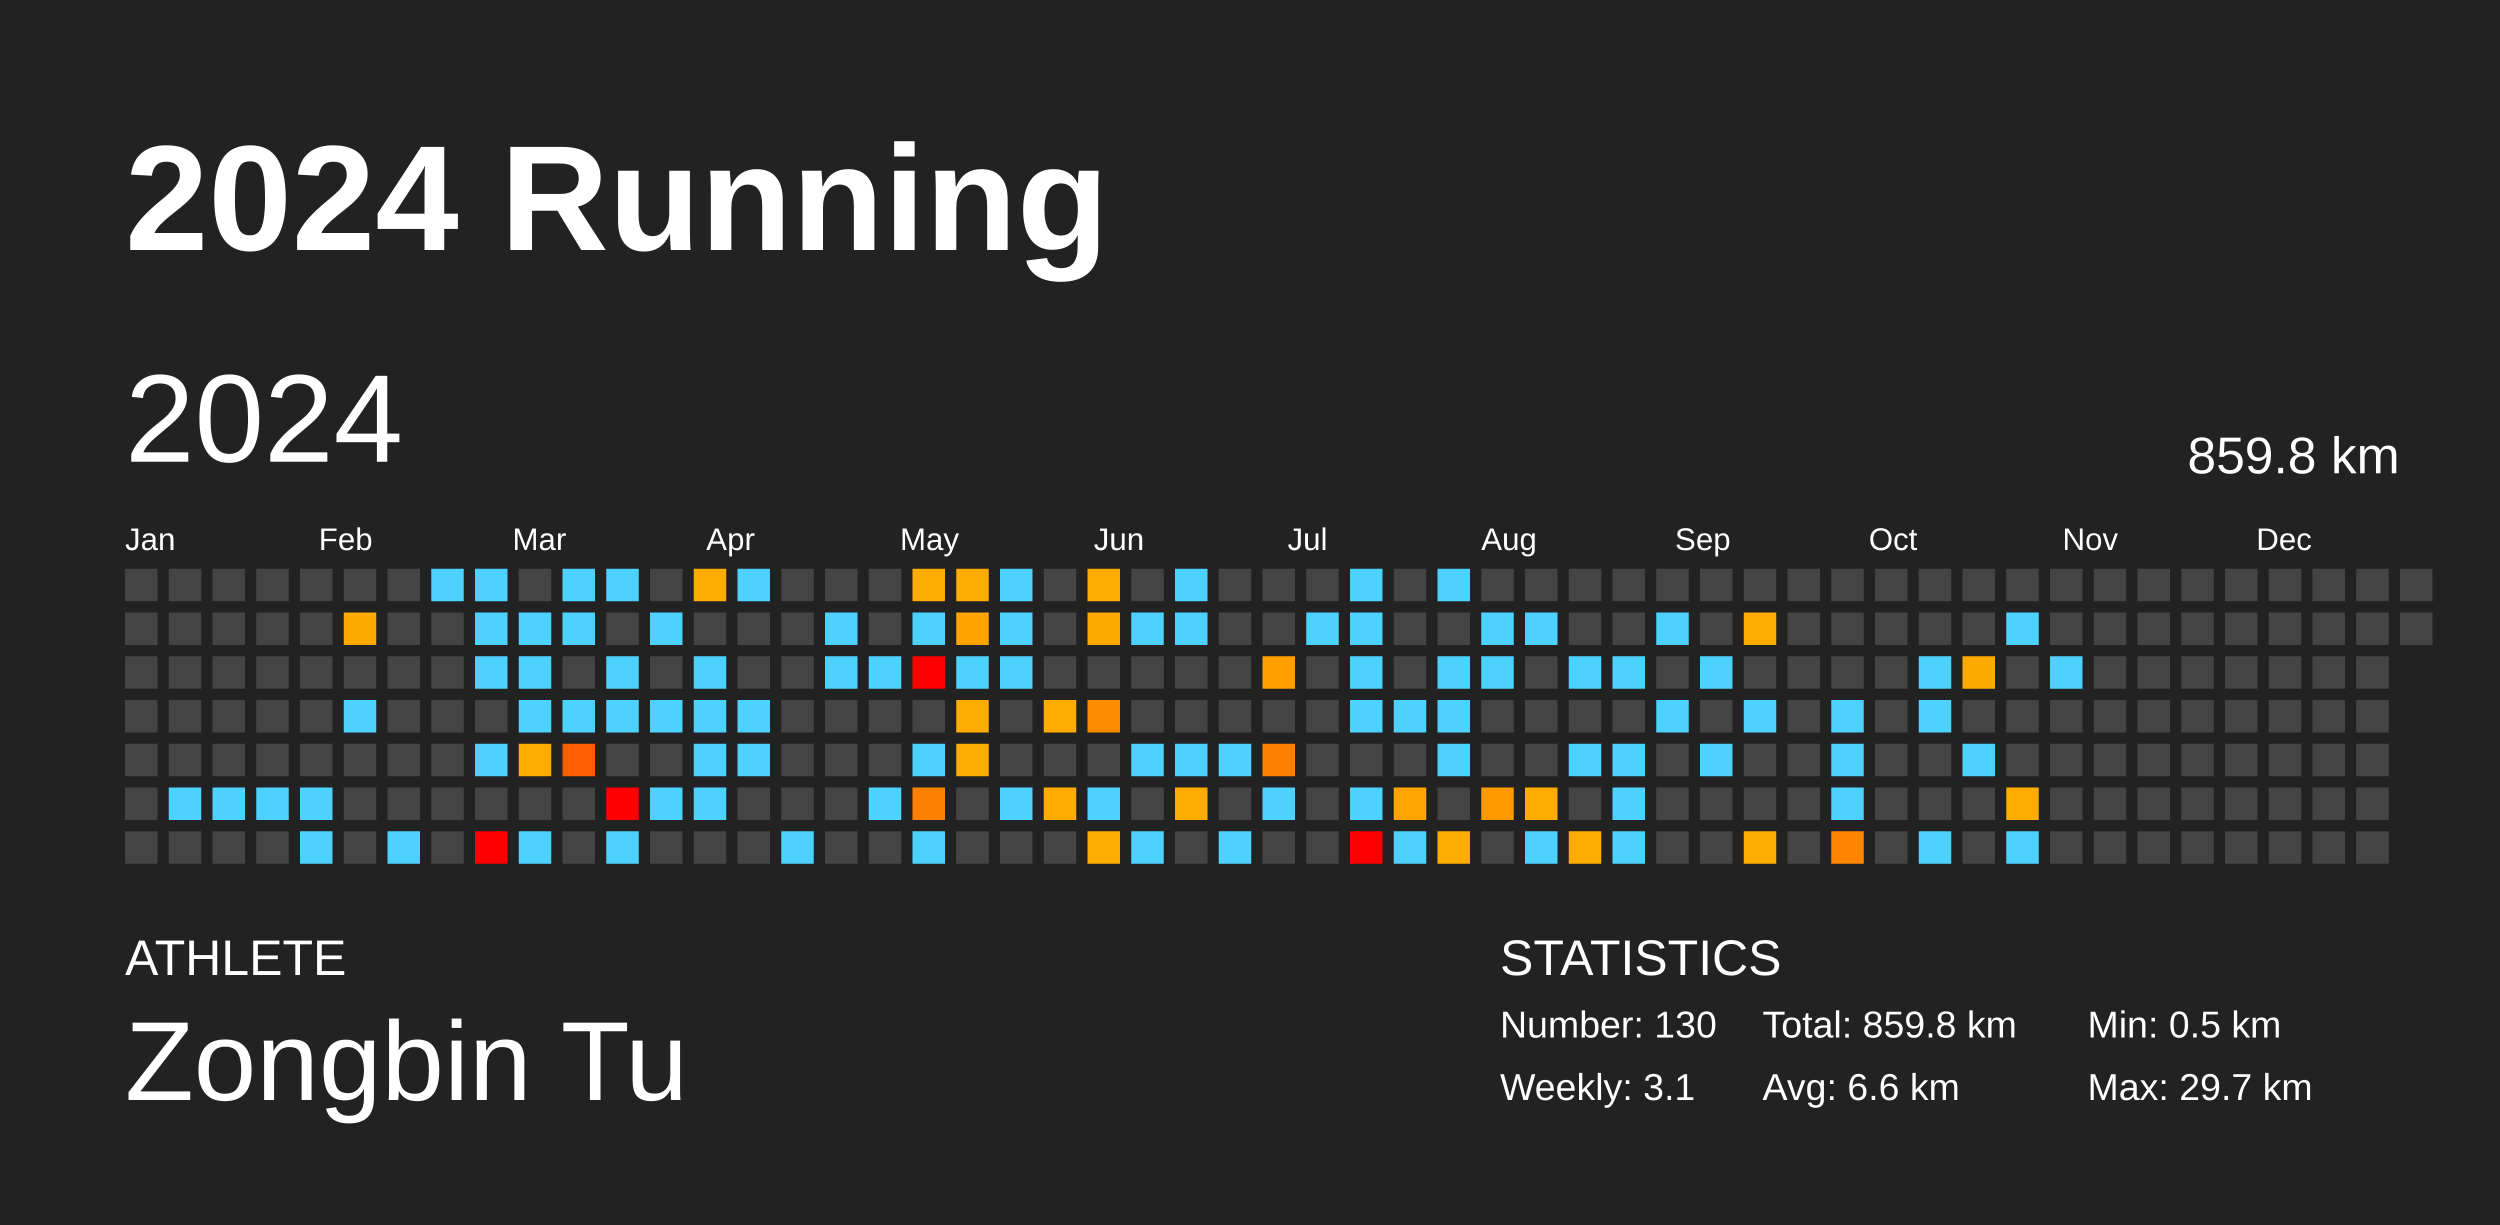
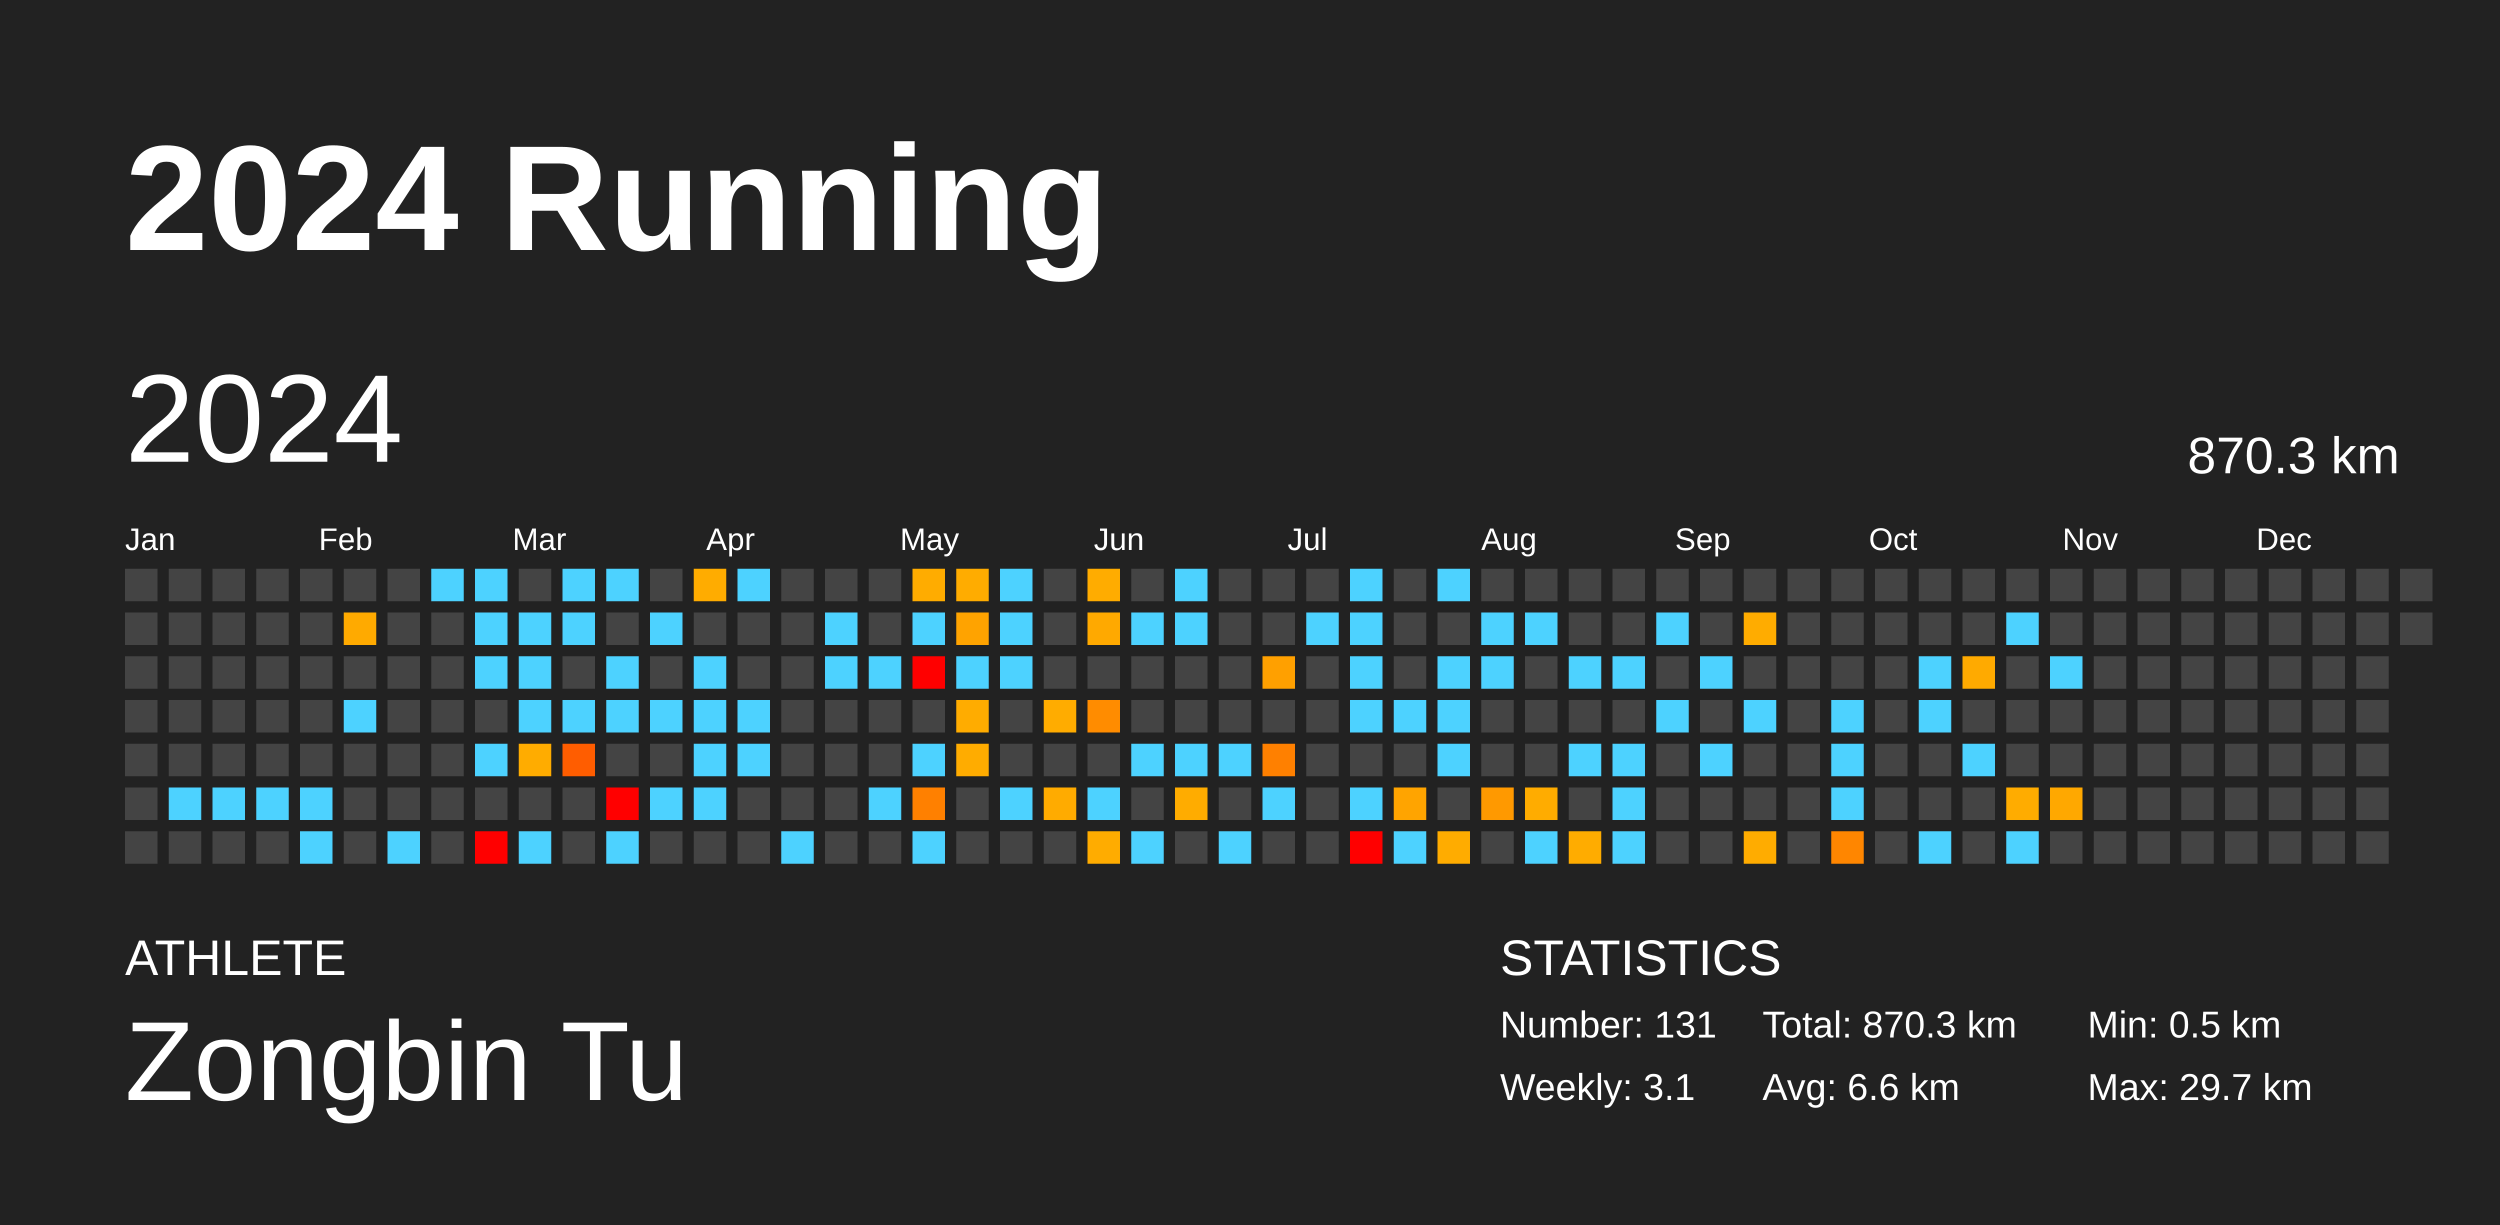
<svg xmlns="http://www.w3.org/2000/svg" baseProfile="full" height="98mm" version="1.1" viewBox="0,0,200,98" width="200mm">
  <defs />
  <rect fill="#222222" height="98" width="200" x="0" y="0" />
  <text fill="#FFFFFF" style="font-size:12px; font-family:Arial; font-weight:bold;" x="10" y="20">2024 Running</text>
  <text fill="#FFFFFF" style="font-size:4px; font-family:Arial" x="10" y="78">ATHLETE</text>
  <text fill="#FFFFFF" style="font-size:9px; font-family:Arial" x="10" y="88">Zongbin Tu</text>
  <text fill="#FFFFFF" style="font-size:4px; font-family:Arial" x="120" y="78">STATISTICS</text>
-   <text fill="#FFFFFF" style="font-size:3px; font-family:Arial" x="120" y="83">Number: 130</text>
+   <text fill="#FFFFFF" style="font-size:3px; font-family:Arial" x="120" y="83">Number: 131</text>
  <text fill="#FFFFFF" style="font-size:3px; font-family:Arial" x="120" y="88">Weekly: 3.1</text>
-   <text fill="#FFFFFF" style="font-size:3px; font-family:Arial" x="141" y="83">Total: 859.8 km</text>
+   <text fill="#FFFFFF" style="font-size:3px; font-family:Arial" x="141" y="83">Total: 870.3 km</text>
  <text fill="#FFFFFF" style="font-size:3px; font-family:Arial" x="141" y="88">Avg: 6.6 km</text>
  <text fill="#FFFFFF" style="font-size:3px; font-family:Arial" x="167" y="83">Min: 0.5 km</text>
  <text fill="#FFFFFF" style="font-size:3px; font-family:Arial" x="167" y="88">Max: 29.7 km</text>
  <text dominant-baseline="hanging" fill="#FFFFFF" style="font-size:10.0px; font-family:Arial;" x="10" y="30">2024</text>
-   <text dominant-baseline="hanging" fill="#FFFFFF" style="font-size:4.125px; font-family:Arial;" x="175" y="35">859.8 km</text>
+   <text dominant-baseline="hanging" fill="#FFFFFF" style="font-size:4.125px; font-family:Arial;" x="175" y="35">870.3 km</text>
  <text fill="#FFFFFF" style="font-size:2.5px; font-family:Arial" x="10.0" y="44">Jan</text>
  <text fill="#FFFFFF" style="font-size:2.5px; font-family:Arial" x="25.5" y="44">Feb</text>
  <text fill="#FFFFFF" style="font-size:2.5px; font-family:Arial" x="41.0" y="44">Mar</text>
  <text fill="#FFFFFF" style="font-size:2.5px; font-family:Arial" x="56.5" y="44">Apr</text>
  <text fill="#FFFFFF" style="font-size:2.5px; font-family:Arial" x="72.0" y="44">May</text>
  <text fill="#FFFFFF" style="font-size:2.5px; font-family:Arial" x="87.5" y="44">Jun</text>
  <text fill="#FFFFFF" style="font-size:2.5px; font-family:Arial" x="103.0" y="44">Jul</text>
  <text fill="#FFFFFF" style="font-size:2.5px; font-family:Arial" x="118.5" y="44">Aug</text>
  <text fill="#FFFFFF" style="font-size:2.5px; font-family:Arial" x="134.0" y="44">Sep</text>
  <text fill="#FFFFFF" style="font-size:2.5px; font-family:Arial" x="149.5" y="44">Oct</text>
  <text fill="#FFFFFF" style="font-size:2.5px; font-family:Arial" x="165.0" y="44">Nov</text>
  <text fill="#FFFFFF" style="font-size:2.5px; font-family:Arial" x="180.5" y="44">Dec</text>
  <rect fill="#444444" height="2.6" width="2.6" x="10.0" y="45.5" />
  <rect fill="#444444" height="2.6" width="2.6" x="10.0" y="49.0" />
  <rect fill="#444444" height="2.6" width="2.6" x="10.0" y="52.5" />
  <rect fill="#444444" height="2.6" width="2.6" x="10.0" y="56.0" />
  <rect fill="#444444" height="2.6" width="2.6" x="10.0" y="59.5" />
  <rect fill="#444444" height="2.6" width="2.6" x="10.0" y="63.0" />
  <rect fill="#444444" height="2.6" width="2.6" x="10.0" y="66.5" />
  <rect fill="#444444" height="2.6" width="2.6" x="13.5" y="45.5" />
  <rect fill="#444444" height="2.6" width="2.6" x="13.5" y="49.0" />
  <rect fill="#444444" height="2.6" width="2.6" x="13.5" y="52.5" />
  <rect fill="#444444" height="2.6" width="2.6" x="13.5" y="56.0" />
  <rect fill="#444444" height="2.6" width="2.6" x="13.5" y="59.5" />
  <rect fill="#4dd2ff" height="2.6" width="2.6" x="13.5" y="63.0" />
  <rect fill="#444444" height="2.6" width="2.6" x="13.5" y="66.5" />
  <rect fill="#444444" height="2.6" width="2.6" x="17.0" y="45.5" />
  <rect fill="#444444" height="2.6" width="2.6" x="17.0" y="49.0" />
  <rect fill="#444444" height="2.6" width="2.6" x="17.0" y="52.5" />
  <rect fill="#444444" height="2.6" width="2.6" x="17.0" y="56.0" />
  <rect fill="#444444" height="2.6" width="2.6" x="17.0" y="59.5" />
  <rect fill="#4dd2ff" height="2.6" width="2.6" x="17.0" y="63.0" />
  <rect fill="#444444" height="2.6" width="2.6" x="17.0" y="66.5" />
  <rect fill="#444444" height="2.6" width="2.6" x="20.5" y="45.5" />
  <rect fill="#444444" height="2.6" width="2.6" x="20.5" y="49.0" />
  <rect fill="#444444" height="2.6" width="2.6" x="20.5" y="52.5" />
  <rect fill="#444444" height="2.6" width="2.6" x="20.5" y="56.0" />
  <rect fill="#444444" height="2.6" width="2.6" x="20.5" y="59.5" />
  <rect fill="#4dd2ff" height="2.6" width="2.6" x="20.5" y="63.0" />
  <rect fill="#444444" height="2.6" width="2.6" x="20.5" y="66.5" />
  <rect fill="#444444" height="2.6" width="2.6" x="24.0" y="45.5" />
  <rect fill="#444444" height="2.6" width="2.6" x="24.0" y="49.0" />
  <rect fill="#444444" height="2.6" width="2.6" x="24.0" y="52.5" />
  <rect fill="#444444" height="2.6" width="2.6" x="24.0" y="56.0" />
  <rect fill="#444444" height="2.6" width="2.6" x="24.0" y="59.5" />
  <rect fill="#4dd2ff" height="2.6" width="2.6" x="24.0" y="63.0" />
  <rect fill="#4dd2ff" height="2.6" width="2.6" x="24.0" y="66.5" />
  <rect fill="#444444" height="2.6" width="2.6" x="27.5" y="45.5" />
  <rect fill="#ffaa00" height="2.6" width="2.6" x="27.5" y="49.0" />
  <rect fill="#444444" height="2.6" width="2.6" x="27.5" y="52.5" />
  <rect fill="#4dd2ff" height="2.6" width="2.6" x="27.5" y="56.0" />
  <rect fill="#444444" height="2.6" width="2.6" x="27.5" y="59.5" />
  <rect fill="#444444" height="2.6" width="2.6" x="27.5" y="63.0" />
  <rect fill="#444444" height="2.6" width="2.6" x="27.5" y="66.5" />
  <rect fill="#444444" height="2.6" width="2.6" x="31.0" y="45.5" />
  <rect fill="#444444" height="2.6" width="2.6" x="31.0" y="49.0" />
  <rect fill="#444444" height="2.6" width="2.6" x="31.0" y="52.5" />
  <rect fill="#444444" height="2.6" width="2.6" x="31.0" y="56.0" />
  <rect fill="#444444" height="2.6" width="2.6" x="31.0" y="59.5" />
  <rect fill="#444444" height="2.6" width="2.6" x="31.0" y="63.0" />
  <rect fill="#4dd2ff" height="2.6" width="2.6" x="31.0" y="66.5" />
  <rect fill="#4dd2ff" height="2.6" width="2.6" x="34.5" y="45.5" />
  <rect fill="#444444" height="2.6" width="2.6" x="34.5" y="49.0" />
  <rect fill="#444444" height="2.6" width="2.6" x="34.5" y="52.5" />
  <rect fill="#444444" height="2.6" width="2.6" x="34.5" y="56.0" />
  <rect fill="#444444" height="2.6" width="2.6" x="34.5" y="59.5" />
  <rect fill="#444444" height="2.6" width="2.6" x="34.5" y="63.0" />
  <rect fill="#444444" height="2.6" width="2.6" x="34.5" y="66.5" />
  <rect fill="#4dd2ff" height="2.6" width="2.6" x="38.0" y="45.5" />
  <rect fill="#4dd2ff" height="2.6" width="2.6" x="38.0" y="49.0" />
  <rect fill="#4dd2ff" height="2.6" width="2.6" x="38.0" y="52.5" />
  <rect fill="#444444" height="2.6" width="2.6" x="38.0" y="56.0" />
  <rect fill="#4dd2ff" height="2.6" width="2.6" x="38.0" y="59.5" />
  <rect fill="#444444" height="2.6" width="2.6" x="38.0" y="63.0" />
  <rect fill="red" height="2.6" width="2.6" x="38.0" y="66.5" />
  <rect fill="#444444" height="2.6" width="2.6" x="41.5" y="45.5" />
  <rect fill="#4dd2ff" height="2.6" width="2.6" x="41.5" y="49.0" />
  <rect fill="#4dd2ff" height="2.6" width="2.6" x="41.5" y="52.5" />
  <rect fill="#4dd2ff" height="2.6" width="2.6" x="41.5" y="56.0" />
  <rect fill="#ffac00" height="2.6" width="2.6" x="41.5" y="59.5" />
  <rect fill="#444444" height="2.6" width="2.6" x="41.5" y="63.0" />
  <rect fill="#4dd2ff" height="2.6" width="2.6" x="41.5" y="66.5" />
  <rect fill="#4dd2ff" height="2.6" width="2.6" x="45.0" y="45.5" />
  <rect fill="#4dd2ff" height="2.6" width="2.6" x="45.0" y="49.0" />
  <rect fill="#444444" height="2.6" width="2.6" x="45.0" y="52.5" />
  <rect fill="#4dd2ff" height="2.6" width="2.6" x="45.0" y="56.0" />
  <rect fill="#ff5d00" height="2.6" width="2.6" x="45.0" y="59.5" />
  <rect fill="#444444" height="2.6" width="2.6" x="45.0" y="63.0" />
  <rect fill="#444444" height="2.6" width="2.6" x="45.0" y="66.5" />
  <rect fill="#4dd2ff" height="2.6" width="2.6" x="48.5" y="45.5" />
  <rect fill="#444444" height="2.6" width="2.6" x="48.5" y="49.0" />
  <rect fill="#4dd2ff" height="2.6" width="2.6" x="48.5" y="52.5" />
  <rect fill="#4dd2ff" height="2.6" width="2.6" x="48.5" y="56.0" />
  <rect fill="#444444" height="2.6" width="2.6" x="48.5" y="59.5" />
  <rect fill="red" height="2.6" width="2.6" x="48.5" y="63.0" />
  <rect fill="#4dd2ff" height="2.6" width="2.6" x="48.5" y="66.5" />
  <rect fill="#444444" height="2.6" width="2.6" x="52.0" y="45.5" />
  <rect fill="#4dd2ff" height="2.6" width="2.6" x="52.0" y="49.0" />
  <rect fill="#444444" height="2.6" width="2.6" x="52.0" y="52.5" />
  <rect fill="#4dd2ff" height="2.6" width="2.6" x="52.0" y="56.0" />
  <rect fill="#444444" height="2.6" width="2.6" x="52.0" y="59.5" />
  <rect fill="#4dd2ff" height="2.6" width="2.6" x="52.0" y="63.0" />
  <rect fill="#444444" height="2.6" width="2.6" x="52.0" y="66.5" />
  <rect fill="#ffac00" height="2.6" width="2.6" x="55.5" y="45.5" />
  <rect fill="#444444" height="2.6" width="2.6" x="55.5" y="49.0" />
  <rect fill="#4dd2ff" height="2.6" width="2.6" x="55.5" y="52.5" />
  <rect fill="#4dd2ff" height="2.6" width="2.6" x="55.5" y="56.0" />
  <rect fill="#4dd2ff" height="2.6" width="2.6" x="55.5" y="59.5" />
  <rect fill="#4dd2ff" height="2.6" width="2.6" x="55.5" y="63.0" />
  <rect fill="#444444" height="2.6" width="2.6" x="55.5" y="66.5" />
  <rect fill="#4dd2ff" height="2.6" width="2.6" x="59.0" y="45.5" />
  <rect fill="#444444" height="2.6" width="2.6" x="59.0" y="49.0" />
  <rect fill="#444444" height="2.6" width="2.6" x="59.0" y="52.5" />
  <rect fill="#4dd2ff" height="2.6" width="2.6" x="59.0" y="56.0" />
  <rect fill="#4dd2ff" height="2.6" width="2.6" x="59.0" y="59.5" />
  <rect fill="#444444" height="2.6" width="2.6" x="59.0" y="63.0" />
  <rect fill="#444444" height="2.6" width="2.6" x="59.0" y="66.5" />
  <rect fill="#444444" height="2.6" width="2.6" x="62.5" y="45.5" />
  <rect fill="#444444" height="2.6" width="2.6" x="62.5" y="49.0" />
  <rect fill="#444444" height="2.6" width="2.6" x="62.5" y="52.5" />
  <rect fill="#444444" height="2.6" width="2.6" x="62.5" y="56.0" />
  <rect fill="#444444" height="2.6" width="2.6" x="62.5" y="59.5" />
  <rect fill="#444444" height="2.6" width="2.6" x="62.5" y="63.0" />
  <rect fill="#4dd2ff" height="2.6" width="2.6" x="62.5" y="66.5" />
  <rect fill="#444444" height="2.6" width="2.6" x="66.0" y="45.5" />
  <rect fill="#4dd2ff" height="2.6" width="2.6" x="66.0" y="49.0" />
  <rect fill="#4dd2ff" height="2.6" width="2.6" x="66.0" y="52.5" />
  <rect fill="#444444" height="2.6" width="2.6" x="66.0" y="56.0" />
  <rect fill="#444444" height="2.6" width="2.6" x="66.0" y="59.5" />
  <rect fill="#444444" height="2.6" width="2.6" x="66.0" y="63.0" />
  <rect fill="#444444" height="2.6" width="2.6" x="66.0" y="66.5" />
  <rect fill="#444444" height="2.6" width="2.6" x="69.5" y="45.5" />
  <rect fill="#444444" height="2.6" width="2.6" x="69.5" y="49.0" />
  <rect fill="#4dd2ff" height="2.6" width="2.6" x="69.5" y="52.5" />
  <rect fill="#444444" height="2.6" width="2.6" x="69.5" y="56.0" />
  <rect fill="#444444" height="2.6" width="2.6" x="69.5" y="59.5" />
  <rect fill="#4dd2ff" height="2.6" width="2.6" x="69.5" y="63.0" />
  <rect fill="#444444" height="2.6" width="2.6" x="69.5" y="66.5" />
  <rect fill="#ffac00" height="2.6" width="2.6" x="73.0" y="45.5" />
  <rect fill="#4dd2ff" height="2.6" width="2.6" x="73.0" y="49.0" />
  <rect fill="red" height="2.6" width="2.6" x="73.0" y="52.5" />
  <rect fill="#444444" height="2.6" width="2.6" x="73.0" y="56.0" />
  <rect fill="#4dd2ff" height="2.6" width="2.6" x="73.0" y="59.5" />
  <rect fill="#ff8000" height="2.6" width="2.6" x="73.0" y="63.0" />
  <rect fill="#4dd2ff" height="2.6" width="2.6" x="73.0" y="66.5" />
  <rect fill="#ffac00" height="2.6" width="2.6" x="76.5" y="45.5" />
  <rect fill="#ffa300" height="2.6" width="2.6" x="76.5" y="49.0" />
  <rect fill="#4dd2ff" height="2.6" width="2.6" x="76.5" y="52.5" />
  <rect fill="#ffac00" height="2.6" width="2.6" x="76.5" y="56.0" />
  <rect fill="#ffac00" height="2.6" width="2.6" x="76.5" y="59.5" />
  <rect fill="#444444" height="2.6" width="2.6" x="76.5" y="63.0" />
  <rect fill="#444444" height="2.6" width="2.6" x="76.5" y="66.5" />
  <rect fill="#4dd2ff" height="2.6" width="2.6" x="80.0" y="45.5" />
  <rect fill="#4dd2ff" height="2.6" width="2.6" x="80.0" y="49.0" />
  <rect fill="#4dd2ff" height="2.6" width="2.6" x="80.0" y="52.5" />
  <rect fill="#444444" height="2.6" width="2.6" x="80.0" y="56.0" />
  <rect fill="#444444" height="2.6" width="2.6" x="80.0" y="59.5" />
  <rect fill="#4dd2ff" height="2.6" width="2.6" x="80.0" y="63.0" />
  <rect fill="#444444" height="2.6" width="2.6" x="80.0" y="66.5" />
  <rect fill="#444444" height="2.6" width="2.6" x="83.5" y="45.5" />
  <rect fill="#444444" height="2.6" width="2.6" x="83.5" y="49.0" />
  <rect fill="#444444" height="2.6" width="2.6" x="83.5" y="52.5" />
  <rect fill="#ffac00" height="2.6" width="2.6" x="83.5" y="56.0" />
  <rect fill="#444444" height="2.6" width="2.6" x="83.5" y="59.5" />
  <rect fill="#ffab00" height="2.6" width="2.6" x="83.5" y="63.0" />
  <rect fill="#444444" height="2.6" width="2.6" x="83.5" y="66.5" />
  <rect fill="#ffac00" height="2.6" width="2.6" x="87.0" y="45.5" />
  <rect fill="#ffa900" height="2.6" width="2.6" x="87.0" y="49.0" />
  <rect fill="#444444" height="2.6" width="2.6" x="87.0" y="52.5" />
  <rect fill="#ff8c00" height="2.6" width="2.6" x="87.0" y="56.0" />
  <rect fill="#444444" height="2.6" width="2.6" x="87.0" y="59.5" />
  <rect fill="#4dd2ff" height="2.6" width="2.6" x="87.0" y="63.0" />
  <rect fill="#ffac00" height="2.6" width="2.6" x="87.0" y="66.5" />
  <rect fill="#444444" height="2.6" width="2.6" x="90.5" y="45.5" />
  <rect fill="#4dd2ff" height="2.6" width="2.6" x="90.5" y="49.0" />
  <rect fill="#444444" height="2.6" width="2.6" x="90.5" y="52.5" />
  <rect fill="#444444" height="2.6" width="2.6" x="90.5" y="56.0" />
  <rect fill="#4dd2ff" height="2.6" width="2.6" x="90.5" y="59.5" />
  <rect fill="#444444" height="2.6" width="2.6" x="90.5" y="63.0" />
  <rect fill="#4dd2ff" height="2.6" width="2.6" x="90.5" y="66.5" />
  <rect fill="#4dd2ff" height="2.6" width="2.6" x="94.0" y="45.5" />
  <rect fill="#4dd2ff" height="2.6" width="2.6" x="94.0" y="49.0" />
  <rect fill="#444444" height="2.6" width="2.6" x="94.0" y="52.5" />
  <rect fill="#444444" height="2.6" width="2.6" x="94.0" y="56.0" />
  <rect fill="#4dd2ff" height="2.6" width="2.6" x="94.0" y="59.5" />
  <rect fill="#ffac00" height="2.6" width="2.6" x="94.0" y="63.0" />
  <rect fill="#444444" height="2.6" width="2.6" x="94.0" y="66.5" />
  <rect fill="#444444" height="2.6" width="2.6" x="97.5" y="45.5" />
  <rect fill="#444444" height="2.6" width="2.6" x="97.5" y="49.0" />
  <rect fill="#444444" height="2.6" width="2.6" x="97.5" y="52.5" />
  <rect fill="#444444" height="2.6" width="2.6" x="97.5" y="56.0" />
  <rect fill="#4dd2ff" height="2.6" width="2.6" x="97.5" y="59.5" />
  <rect fill="#444444" height="2.6" width="2.6" x="97.5" y="63.0" />
  <rect fill="#4dd2ff" height="2.6" width="2.6" x="97.5" y="66.5" />
  <rect fill="#444444" height="2.6" width="2.6" x="101.0" y="45.5" />
  <rect fill="#444444" height="2.6" width="2.6" x="101.0" y="49.0" />
  <rect fill="#ffa000" height="2.6" width="2.6" x="101.0" y="52.5" />
  <rect fill="#444444" height="2.6" width="2.6" x="101.0" y="56.0" />
  <rect fill="#ff8000" height="2.6" width="2.6" x="101.0" y="59.5" />
  <rect fill="#4dd2ff" height="2.6" width="2.6" x="101.0" y="63.0" />
  <rect fill="#444444" height="2.6" width="2.6" x="101.0" y="66.5" />
  <rect fill="#444444" height="2.6" width="2.6" x="104.5" y="45.5" />
  <rect fill="#4dd2ff" height="2.6" width="2.6" x="104.5" y="49.0" />
  <rect fill="#444444" height="2.6" width="2.6" x="104.5" y="52.5" />
  <rect fill="#444444" height="2.6" width="2.6" x="104.5" y="56.0" />
  <rect fill="#444444" height="2.6" width="2.6" x="104.5" y="59.5" />
  <rect fill="#444444" height="2.6" width="2.6" x="104.5" y="63.0" />
  <rect fill="#444444" height="2.6" width="2.6" x="104.5" y="66.5" />
  <rect fill="#4dd2ff" height="2.6" width="2.6" x="108.0" y="45.5" />
  <rect fill="#4dd2ff" height="2.6" width="2.6" x="108.0" y="49.0" />
  <rect fill="#4dd2ff" height="2.6" width="2.6" x="108.0" y="52.5" />
  <rect fill="#4dd2ff" height="2.6" width="2.6" x="108.0" y="56.0" />
  <rect fill="#444444" height="2.6" width="2.6" x="108.0" y="59.5" />
  <rect fill="#4dd2ff" height="2.6" width="2.6" x="108.0" y="63.0" />
  <rect fill="red" height="2.6" width="2.6" x="108.0" y="66.5" />
  <rect fill="#444444" height="2.6" width="2.6" x="111.5" y="45.5" />
  <rect fill="#444444" height="2.6" width="2.6" x="111.5" y="49.0" />
  <rect fill="#444444" height="2.6" width="2.6" x="111.5" y="52.5" />
  <rect fill="#4dd2ff" height="2.6" width="2.6" x="111.5" y="56.0" />
  <rect fill="#444444" height="2.6" width="2.6" x="111.5" y="59.5" />
  <rect fill="#ffa400" height="2.6" width="2.6" x="111.5" y="63.0" />
  <rect fill="#4dd2ff" height="2.6" width="2.6" x="111.5" y="66.5" />
  <rect fill="#4dd2ff" height="2.6" width="2.6" x="115.0" y="45.5" />
  <rect fill="#444444" height="2.6" width="2.6" x="115.0" y="49.0" />
  <rect fill="#4dd2ff" height="2.6" width="2.6" x="115.0" y="52.5" />
  <rect fill="#4dd2ff" height="2.6" width="2.6" x="115.0" y="56.0" />
  <rect fill="#4dd2ff" height="2.6" width="2.6" x="115.0" y="59.5" />
  <rect fill="#444444" height="2.6" width="2.6" x="115.0" y="63.0" />
  <rect fill="#ffac00" height="2.6" width="2.6" x="115.0" y="66.5" />
  <rect fill="#444444" height="2.6" width="2.6" x="118.5" y="45.5" />
  <rect fill="#4dd2ff" height="2.6" width="2.6" x="118.5" y="49.0" />
  <rect fill="#4dd2ff" height="2.6" width="2.6" x="118.5" y="52.5" />
  <rect fill="#444444" height="2.6" width="2.6" x="118.5" y="56.0" />
  <rect fill="#444444" height="2.6" width="2.6" x="118.5" y="59.5" />
  <rect fill="#ff9900" height="2.6" width="2.6" x="118.5" y="63.0" />
  <rect fill="#444444" height="2.6" width="2.6" x="118.5" y="66.5" />
  <rect fill="#444444" height="2.6" width="2.6" x="122.0" y="45.5" />
  <rect fill="#4dd2ff" height="2.6" width="2.6" x="122.0" y="49.0" />
  <rect fill="#444444" height="2.6" width="2.6" x="122.0" y="52.5" />
  <rect fill="#444444" height="2.6" width="2.6" x="122.0" y="56.0" />
  <rect fill="#444444" height="2.6" width="2.6" x="122.0" y="59.5" />
  <rect fill="#ffac00" height="2.6" width="2.6" x="122.0" y="63.0" />
  <rect fill="#4dd2ff" height="2.6" width="2.6" x="122.0" y="66.5" />
  <rect fill="#444444" height="2.6" width="2.6" x="125.5" y="45.5" />
  <rect fill="#444444" height="2.6" width="2.6" x="125.5" y="49.0" />
  <rect fill="#4dd2ff" height="2.6" width="2.6" x="125.5" y="52.5" />
  <rect fill="#444444" height="2.6" width="2.6" x="125.5" y="56.0" />
  <rect fill="#4dd2ff" height="2.6" width="2.6" x="125.5" y="59.5" />
  <rect fill="#444444" height="2.6" width="2.6" x="125.5" y="63.0" />
  <rect fill="#ffac00" height="2.6" width="2.6" x="125.5" y="66.5" />
  <rect fill="#444444" height="2.6" width="2.6" x="129.0" y="45.5" />
  <rect fill="#444444" height="2.6" width="2.6" x="129.0" y="49.0" />
  <rect fill="#4dd2ff" height="2.6" width="2.6" x="129.0" y="52.5" />
  <rect fill="#444444" height="2.6" width="2.6" x="129.0" y="56.0" />
  <rect fill="#4dd2ff" height="2.6" width="2.6" x="129.0" y="59.5" />
  <rect fill="#4dd2ff" height="2.6" width="2.6" x="129.0" y="63.0" />
  <rect fill="#4dd2ff" height="2.6" width="2.6" x="129.0" y="66.5" />
  <rect fill="#444444" height="2.6" width="2.6" x="132.5" y="45.5" />
  <rect fill="#4dd2ff" height="2.6" width="2.6" x="132.5" y="49.0" />
  <rect fill="#444444" height="2.6" width="2.6" x="132.5" y="52.5" />
  <rect fill="#4dd2ff" height="2.6" width="2.6" x="132.5" y="56.0" />
  <rect fill="#444444" height="2.6" width="2.6" x="132.5" y="59.5" />
  <rect fill="#444444" height="2.6" width="2.6" x="132.5" y="63.0" />
  <rect fill="#444444" height="2.6" width="2.6" x="132.5" y="66.5" />
  <rect fill="#444444" height="2.6" width="2.6" x="136.0" y="45.5" />
  <rect fill="#444444" height="2.6" width="2.6" x="136.0" y="49.0" />
  <rect fill="#4dd2ff" height="2.6" width="2.6" x="136.0" y="52.5" />
  <rect fill="#444444" height="2.6" width="2.6" x="136.0" y="56.0" />
  <rect fill="#4dd2ff" height="2.6" width="2.6" x="136.0" y="59.5" />
  <rect fill="#444444" height="2.6" width="2.6" x="136.0" y="63.0" />
  <rect fill="#444444" height="2.6" width="2.6" x="136.0" y="66.5" />
  <rect fill="#444444" height="2.6" width="2.6" x="139.5" y="45.5" />
  <rect fill="#ffac00" height="2.6" width="2.6" x="139.5" y="49.0" />
  <rect fill="#444444" height="2.6" width="2.6" x="139.5" y="52.5" />
  <rect fill="#4dd2ff" height="2.6" width="2.6" x="139.5" y="56.0" />
  <rect fill="#444444" height="2.6" width="2.6" x="139.5" y="59.5" />
  <rect fill="#444444" height="2.6" width="2.6" x="139.5" y="63.0" />
  <rect fill="#ffac00" height="2.6" width="2.6" x="139.5" y="66.5" />
  <rect fill="#444444" height="2.6" width="2.6" x="143.0" y="45.5" />
  <rect fill="#444444" height="2.6" width="2.6" x="143.0" y="49.0" />
  <rect fill="#444444" height="2.6" width="2.6" x="143.0" y="52.5" />
  <rect fill="#444444" height="2.6" width="2.6" x="143.0" y="56.0" />
  <rect fill="#444444" height="2.6" width="2.6" x="143.0" y="59.5" />
  <rect fill="#444444" height="2.6" width="2.6" x="143.0" y="63.0" />
  <rect fill="#444444" height="2.6" width="2.6" x="143.0" y="66.5" />
  <rect fill="#444444" height="2.6" width="2.6" x="146.5" y="45.5" />
  <rect fill="#444444" height="2.6" width="2.6" x="146.5" y="49.0" />
  <rect fill="#444444" height="2.6" width="2.6" x="146.5" y="52.5" />
  <rect fill="#4dd2ff" height="2.6" width="2.6" x="146.5" y="56.0" />
  <rect fill="#4dd2ff" height="2.6" width="2.6" x="146.5" y="59.5" />
  <rect fill="#4dd2ff" height="2.6" width="2.6" x="146.5" y="63.0" />
  <rect fill="#ff8600" height="2.6" width="2.6" x="146.5" y="66.5" />
  <rect fill="#444444" height="2.6" width="2.6" x="150.0" y="45.5" />
  <rect fill="#444444" height="2.6" width="2.6" x="150.0" y="49.0" />
  <rect fill="#444444" height="2.6" width="2.6" x="150.0" y="52.5" />
  <rect fill="#444444" height="2.6" width="2.6" x="150.0" y="56.0" />
  <rect fill="#444444" height="2.6" width="2.6" x="150.0" y="59.5" />
  <rect fill="#444444" height="2.6" width="2.6" x="150.0" y="63.0" />
  <rect fill="#444444" height="2.6" width="2.6" x="150.0" y="66.5" />
  <rect fill="#444444" height="2.6" width="2.6" x="153.5" y="45.5" />
  <rect fill="#444444" height="2.6" width="2.6" x="153.5" y="49.0" />
  <rect fill="#4dd2ff" height="2.6" width="2.6" x="153.5" y="52.5" />
  <rect fill="#4dd2ff" height="2.6" width="2.6" x="153.5" y="56.0" />
  <rect fill="#444444" height="2.6" width="2.6" x="153.5" y="59.5" />
  <rect fill="#444444" height="2.6" width="2.6" x="153.5" y="63.0" />
  <rect fill="#4dd2ff" height="2.6" width="2.6" x="153.5" y="66.5" />
  <rect fill="#444444" height="2.6" width="2.6" x="157.0" y="45.5" />
  <rect fill="#444444" height="2.6" width="2.6" x="157.0" y="49.0" />
  <rect fill="#ffaa00" height="2.6" width="2.6" x="157.0" y="52.5" />
  <rect fill="#444444" height="2.6" width="2.6" x="157.0" y="56.0" />
  <rect fill="#4dd2ff" height="2.6" width="2.6" x="157.0" y="59.5" />
  <rect fill="#444444" height="2.6" width="2.6" x="157.0" y="63.0" />
  <rect fill="#444444" height="2.6" width="2.6" x="157.0" y="66.5" />
  <rect fill="#444444" height="2.6" width="2.6" x="160.5" y="45.5" />
  <rect fill="#4dd2ff" height="2.6" width="2.6" x="160.5" y="49.0" />
  <rect fill="#444444" height="2.6" width="2.6" x="160.5" y="52.5" />
  <rect fill="#444444" height="2.6" width="2.6" x="160.5" y="56.0" />
  <rect fill="#444444" height="2.6" width="2.6" x="160.5" y="59.5" />
  <rect fill="#ffac00" height="2.6" width="2.6" x="160.5" y="63.0" />
  <rect fill="#4dd2ff" height="2.6" width="2.6" x="160.5" y="66.5" />
  <rect fill="#444444" height="2.6" width="2.6" x="164.0" y="45.5" />
  <rect fill="#444444" height="2.6" width="2.6" x="164.0" y="49.0" />
  <rect fill="#4dd2ff" height="2.6" width="2.6" x="164.0" y="52.5" />
  <rect fill="#444444" height="2.6" width="2.6" x="164.0" y="56.0" />
  <rect fill="#444444" height="2.6" width="2.6" x="164.0" y="59.5" />
-   <rect fill="#444444" height="2.6" width="2.6" x="164.0" y="63.0" />
+   <rect fill="#ffa800" height="2.6" width="2.6" x="164.0" y="63.0" />
  <rect fill="#444444" height="2.6" width="2.6" x="164.0" y="66.5" />
  <rect fill="#444444" height="2.6" width="2.6" x="167.5" y="45.5" />
  <rect fill="#444444" height="2.6" width="2.6" x="167.5" y="49.0" />
  <rect fill="#444444" height="2.6" width="2.6" x="167.5" y="52.5" />
  <rect fill="#444444" height="2.6" width="2.6" x="167.5" y="56.0" />
  <rect fill="#444444" height="2.6" width="2.6" x="167.5" y="59.5" />
  <rect fill="#444444" height="2.6" width="2.6" x="167.5" y="63.0" />
  <rect fill="#444444" height="2.6" width="2.6" x="167.5" y="66.5" />
  <rect fill="#444444" height="2.6" width="2.6" x="171.0" y="45.5" />
  <rect fill="#444444" height="2.6" width="2.6" x="171.0" y="49.0" />
  <rect fill="#444444" height="2.6" width="2.6" x="171.0" y="52.5" />
  <rect fill="#444444" height="2.6" width="2.6" x="171.0" y="56.0" />
  <rect fill="#444444" height="2.6" width="2.6" x="171.0" y="59.5" />
  <rect fill="#444444" height="2.6" width="2.6" x="171.0" y="63.0" />
  <rect fill="#444444" height="2.6" width="2.6" x="171.0" y="66.5" />
  <rect fill="#444444" height="2.6" width="2.6" x="174.5" y="45.5" />
  <rect fill="#444444" height="2.6" width="2.6" x="174.5" y="49.0" />
  <rect fill="#444444" height="2.6" width="2.6" x="174.5" y="52.5" />
  <rect fill="#444444" height="2.6" width="2.6" x="174.5" y="56.0" />
  <rect fill="#444444" height="2.6" width="2.6" x="174.5" y="59.5" />
  <rect fill="#444444" height="2.6" width="2.6" x="174.5" y="63.0" />
  <rect fill="#444444" height="2.6" width="2.6" x="174.5" y="66.5" />
  <rect fill="#444444" height="2.6" width="2.6" x="178.0" y="45.5" />
  <rect fill="#444444" height="2.6" width="2.6" x="178.0" y="49.0" />
  <rect fill="#444444" height="2.6" width="2.6" x="178.0" y="52.5" />
  <rect fill="#444444" height="2.6" width="2.6" x="178.0" y="56.0" />
  <rect fill="#444444" height="2.6" width="2.6" x="178.0" y="59.5" />
  <rect fill="#444444" height="2.6" width="2.6" x="178.0" y="63.0" />
  <rect fill="#444444" height="2.6" width="2.6" x="178.0" y="66.5" />
  <rect fill="#444444" height="2.6" width="2.6" x="181.5" y="45.5" />
  <rect fill="#444444" height="2.6" width="2.6" x="181.5" y="49.0" />
  <rect fill="#444444" height="2.6" width="2.6" x="181.5" y="52.5" />
  <rect fill="#444444" height="2.6" width="2.6" x="181.5" y="56.0" />
  <rect fill="#444444" height="2.6" width="2.6" x="181.5" y="59.5" />
  <rect fill="#444444" height="2.6" width="2.6" x="181.5" y="63.0" />
  <rect fill="#444444" height="2.6" width="2.6" x="181.5" y="66.5" />
  <rect fill="#444444" height="2.6" width="2.6" x="185.0" y="45.5" />
  <rect fill="#444444" height="2.6" width="2.6" x="185.0" y="49.0" />
  <rect fill="#444444" height="2.6" width="2.6" x="185.0" y="52.5" />
  <rect fill="#444444" height="2.6" width="2.6" x="185.0" y="56.0" />
  <rect fill="#444444" height="2.6" width="2.6" x="185.0" y="59.5" />
  <rect fill="#444444" height="2.6" width="2.6" x="185.0" y="63.0" />
  <rect fill="#444444" height="2.6" width="2.6" x="185.0" y="66.5" />
  <rect fill="#444444" height="2.6" width="2.6" x="188.5" y="45.5" />
  <rect fill="#444444" height="2.6" width="2.6" x="188.5" y="49.0" />
  <rect fill="#444444" height="2.6" width="2.6" x="188.5" y="52.5" />
  <rect fill="#444444" height="2.6" width="2.6" x="188.5" y="56.0" />
  <rect fill="#444444" height="2.6" width="2.6" x="188.5" y="59.5" />
  <rect fill="#444444" height="2.6" width="2.6" x="188.5" y="63.0" />
  <rect fill="#444444" height="2.6" width="2.6" x="188.5" y="66.5" />
  <rect fill="#444444" height="2.6" width="2.6" x="192.0" y="45.5" />
  <rect fill="#444444" height="2.6" width="2.6" x="192.0" y="49.0" />
</svg>
